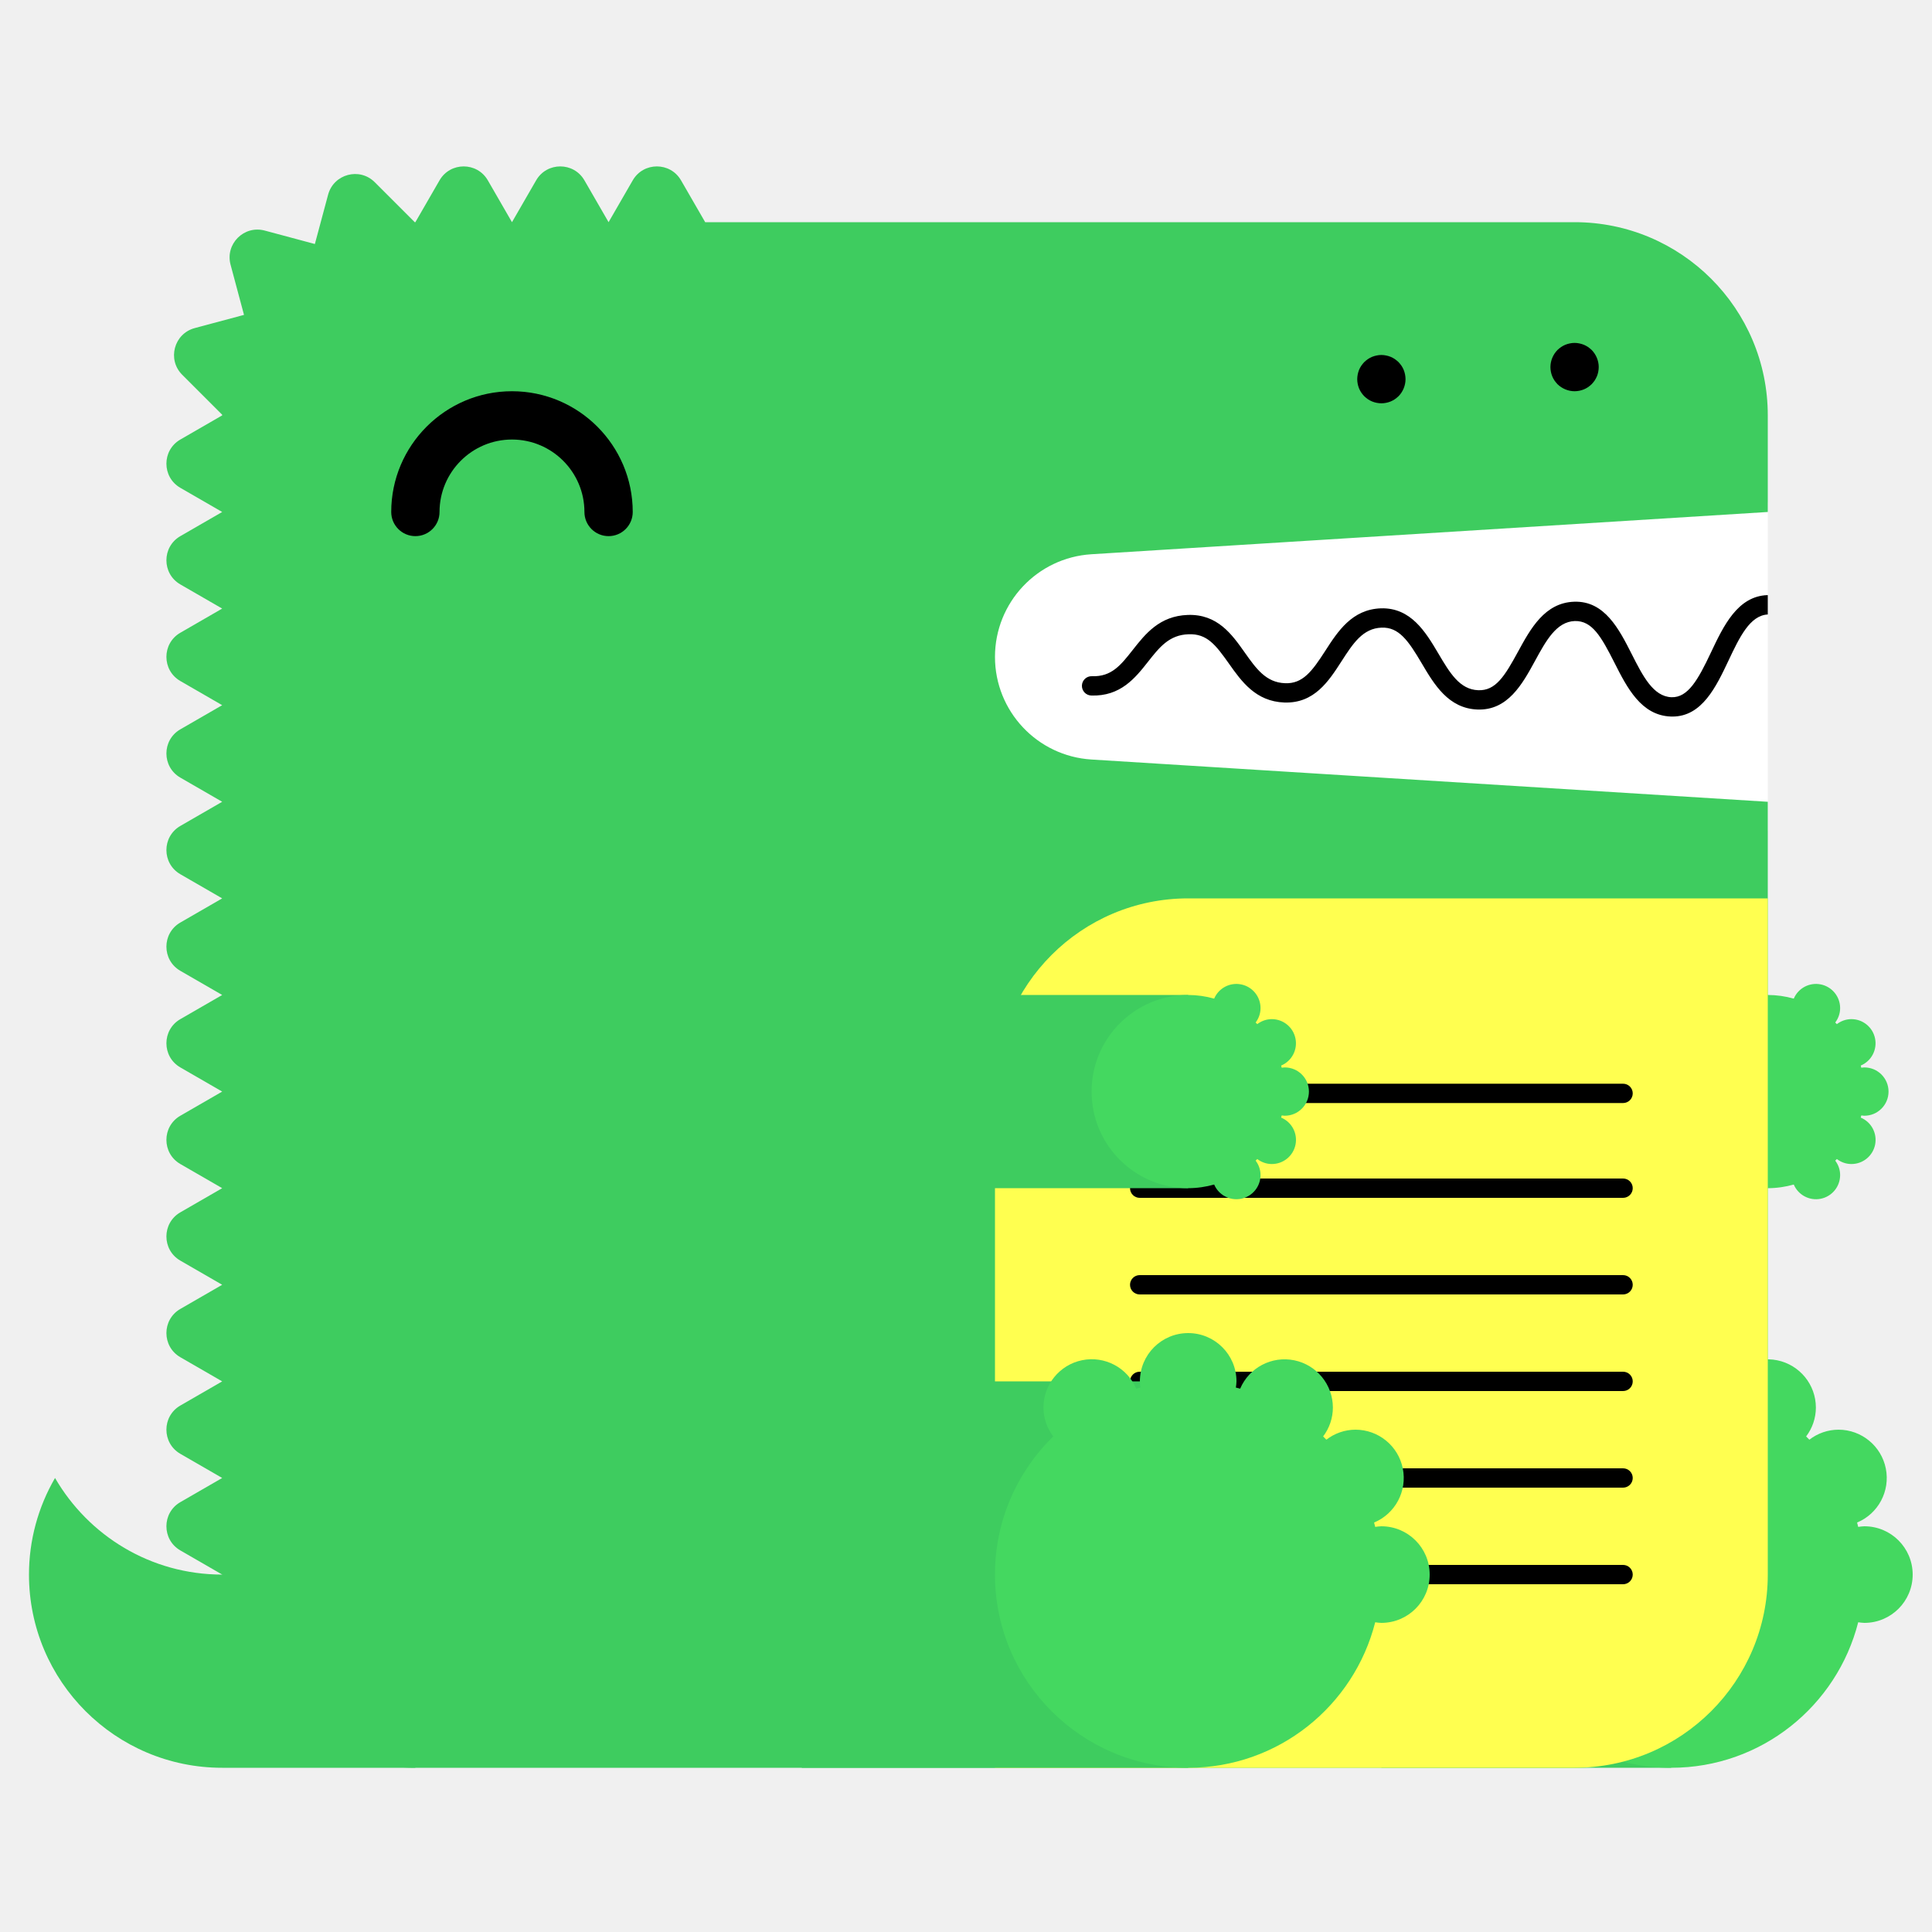
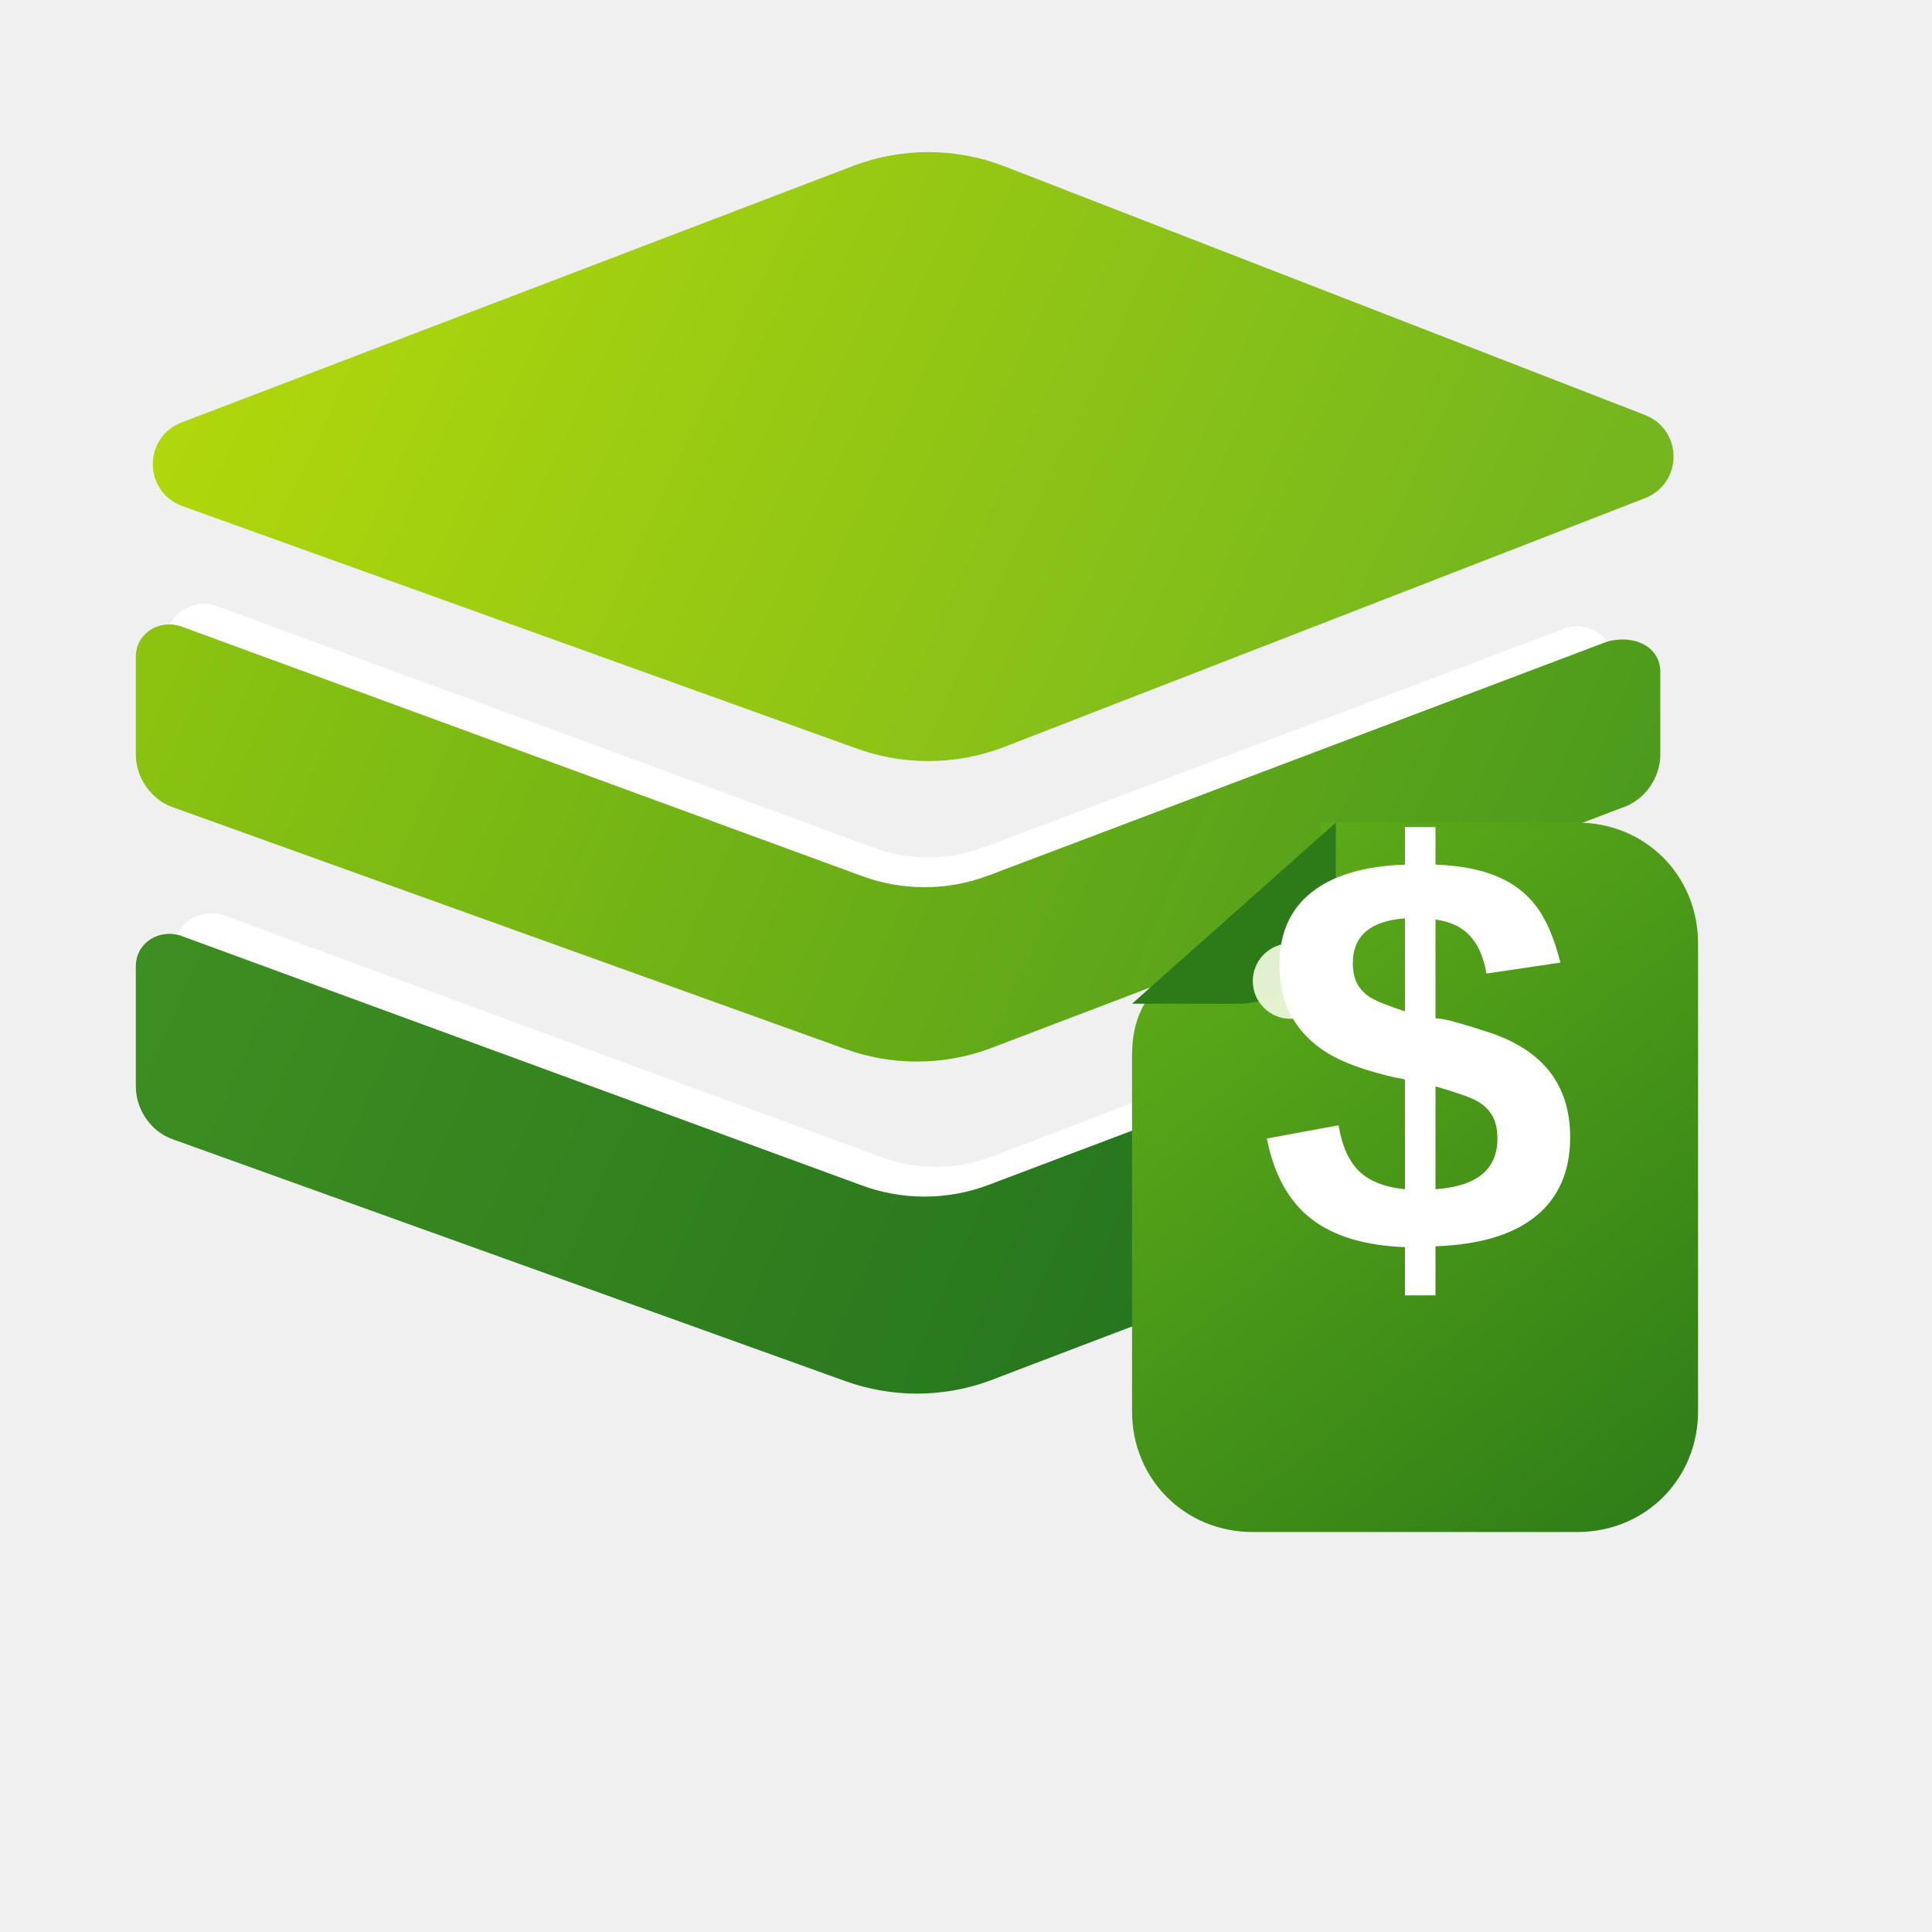
- <svg xmlns="http://www.w3.org/2000/svg" width="200" height="200" viewBox="0 0 200 200">
+ <svg xmlns="http://www.w3.org/2000/svg" width="256" height="256" viewBox="0 0 256 256" role="img" aria-labelledby="title desc">
+   <defs>
+     <linearGradient id="topLayer" x1="22" y1="34" x2="189" y2="112" gradientUnits="userSpaceOnUse">
+       <stop offset="0" stop-color="#B3D90A" />
+       <stop offset="1" stop-color="#75B61E" />
+     </linearGradient>
+     <linearGradient id="midLayer" x1="19" y1="82" x2="193" y2="159" gradientUnits="userSpaceOnUse">
+       <stop offset="0" stop-color="#8CC410" />
+       <stop offset="1" stop-color="#4D9B1D" />
+     </linearGradient>
+     <linearGradient id="bottomLayer" x1="18" y1="123" x2="191" y2="199" gradientUnits="userSpaceOnUse">
+       <stop offset="0" stop-color="#3E8F21" />
+       <stop offset="1" stop-color="#1F6E1D" />
+     </linearGradient>
+     <linearGradient id="tagFill" x1="151" y1="109" x2="226" y2="203" gradientUnits="userSpaceOnUse">
+       <stop offset="0" stop-color="#63B118" />
+       <stop offset="1" stop-color="#2C7B18" />
+     </linearGradient>
+   </defs>
  <g fill="none" fill-rule="evenodd">
-     <path fill="#FFF" d="M99 52h84v34H99z" />
-     <path d="M23 163c-7.398 0-13.843-4.027-17.303-10A19.886 19.886 0 0 0 3 163c0 11.046 8.954 20 20 20h20v-20H23z" fill="#3ECC5F" />
-     <path d="M112.98 57.376L183 53V43c0-11.046-8.954-20-20-20H73l-2.5-4.33c-1.112-1.925-3.889-1.925-5 0L63 23l-2.5-4.33c-1.111-1.925-3.889-1.925-5 0L53 23l-2.5-4.33c-1.111-1.925-3.889-1.925-5 0L43 23c-.022 0-.042.003-.065.003l-4.142-4.141c-1.57-1.571-4.252-.853-4.828 1.294l-1.369 5.104-5.192-1.392c-2.148-.575-4.111 1.389-3.535 3.536l1.39 5.193-5.102 1.367c-2.148.576-2.867 3.259-1.296 4.83l4.142 4.142c0 .021-.003.042-.003.064l-4.33 2.5c-1.925 1.111-1.925 3.889 0 5L23 53l-4.33 2.5c-1.925 1.111-1.925 3.889 0 5L23 63l-4.33 2.5c-1.925 1.111-1.925 3.889 0 5L23 73l-4.33 2.5c-1.925 1.111-1.925 3.889 0 5L23 83l-4.33 2.5c-1.925 1.111-1.925 3.889 0 5L23 93l-4.33 2.5c-1.925 1.111-1.925 3.889 0 5L23 103l-4.33 2.5c-1.925 1.111-1.925 3.889 0 5L23 113l-4.33 2.5c-1.925 1.111-1.925 3.889 0 5L23 123l-4.33 2.5c-1.925 1.111-1.925 3.889 0 5L23 133l-4.33 2.5c-1.925 1.111-1.925 3.889 0 5L23 143l-4.33 2.5c-1.925 1.111-1.925 3.889 0 5L23 153l-4.33 2.5c-1.925 1.111-1.925 3.889 0 5L23 163c0 11.046 8.954 20 20 20h120c11.046 0 20-8.954 20-20V83l-70.02-4.376A10.645 10.645 0 0 1 103 68c0-5.621 4.37-10.273 9.98-10.624" fill="#3ECC5F" />
-     <path fill="#3ECC5F" d="M143 183h30v-40h-30z" />
-     <path d="M193 158c-.219 0-.428.037-.639.064-.038-.15-.074-.301-.116-.451A5 5 0 0 0 190.32 148a4.96 4.96 0 0 0-3.016 1.036 26.531 26.531 0 0 0-.335-.336 4.955 4.955 0 0 0 1.011-2.987 5 5 0 0 0-9.599-1.959c-.148-.042-.297-.077-.445-.115.027-.211.064-.42.064-.639a5 5 0 0 0-5-5 5 5 0 0 0-5 5c0 .219.037.428.064.639-.148.038-.297.073-.445.115a4.998 4.998 0 0 0-9.599 1.959c0 1.125.384 2.151 1.011 2.987-3.717 3.632-6.031 8.693-6.031 14.3 0 11.046 8.954 20 20 20 9.339 0 17.16-6.41 19.361-15.064.211.027.42.064.639.064a5 5 0 0 0 5-5 5 5 0 0 0-5-5" fill="#44D860" />
-     <path fill="#3ECC5F" d="M153 123h30v-20h-30z" />
-     <path d="M193 115.5a2.5 2.5 0 1 0 0-5c-.109 0-.214.019-.319.032-.02-.075-.037-.15-.058-.225a2.501 2.501 0 0 0-.963-4.807c-.569 0-1.088.197-1.508.518a6.653 6.653 0 0 0-.168-.168c.314-.417.506-.931.506-1.494a2.5 2.5 0 0 0-4.8-.979A9.987 9.987 0 0 0 183 103c-5.522 0-10 4.478-10 10s4.478 10 10 10c.934 0 1.833-.138 2.69-.377a2.5 2.5 0 0 0 4.8-.979c0-.563-.192-1.077-.506-1.494.057-.055.113-.111.168-.168.42.321.939.518 1.508.518a2.5 2.5 0 0 0 .963-4.807c.021-.074.038-.15.058-.225.105.013.21.032.319.032" fill="#44D860" />
-     <path d="M63 55.5a2.5 2.5 0 0 1-2.5-2.5c0-4.136-3.364-7.5-7.5-7.5s-7.5 3.364-7.5 7.5a2.5 2.5 0 1 1-5 0c0-6.893 5.607-12.5 12.5-12.5S65.5 46.107 65.5 53a2.5 2.5 0 0 1-2.5 2.5" fill="#000" />
-     <path d="M103 183h60c11.046 0 20-8.954 20-20V93h-60c-11.046 0-20 8.954-20 20v70z" fill="#FFFF50" />
-     <path d="M168.02 124h-50.04a1 1 0 1 1 0-2h50.04a1 1 0 1 1 0 2m0 20h-50.04a1 1 0 1 1 0-2h50.04a1 1 0 1 1 0 2m0 20h-50.04a1 1 0 1 1 0-2h50.04a1 1 0 1 1 0 2m0-49.814h-50.04a1 1 0 1 1 0-2h50.04a1 1 0 1 1 0 2m0 19.814h-50.04a1 1 0 1 1 0-2h50.04a1 1 0 1 1 0 2m0 20h-50.04a1 1 0 1 1 0-2h50.04a1 1 0 1 1 0 2M183 61.611c-.012 0-.022-.006-.034-.005-3.09.105-4.552 3.196-5.842 5.923-1.346 2.85-2.387 4.703-4.093 4.647-1.889-.068-2.969-2.202-4.113-4.46-1.314-2.594-2.814-5.536-5.963-5.426-3.046.104-4.513 2.794-5.807 5.167-1.377 2.528-2.314 4.065-4.121 3.994-1.927-.07-2.951-1.805-4.136-3.813-1.321-2.236-2.848-4.75-5.936-4.664-2.994.103-4.465 2.385-5.763 4.4-1.373 2.13-2.335 3.428-4.165 3.351-1.973-.07-2.992-1.51-4.171-3.177-1.324-1.873-2.816-3.993-5.895-3.89-2.928.1-4.399 1.97-5.696 3.618-1.232 1.564-2.194 2.802-4.229 2.724a1 1 0 0 0-.072 2c3.017.101 4.545-1.8 5.872-3.487 1.177-1.496 2.193-2.787 4.193-2.855 1.926-.082 2.829 1.115 4.195 3.045 1.297 1.834 2.769 3.914 5.731 4.021 3.103.104 4.596-2.215 5.918-4.267 1.182-1.834 2.202-3.417 4.15-3.484 1.793-.067 2.769 1.35 4.145 3.681 1.297 2.197 2.766 4.686 5.787 4.796 3.125.108 4.634-2.62 5.949-5.035 1.139-2.088 2.214-4.06 4.119-4.126 1.793-.042 2.728 1.595 4.111 4.33 1.292 2.553 2.757 5.445 5.825 5.556l.169.003c3.064 0 4.518-3.075 5.805-5.794 1.139-2.41 2.217-4.68 4.067-4.773v-2z" fill="#000" />
-     <path fill="#3ECC5F" d="M83 183h40v-40H83z" />
-     <path d="M143 158c-.219 0-.428.037-.639.064-.038-.15-.074-.301-.116-.451A5 5 0 0 0 140.32 148a4.96 4.96 0 0 0-3.016 1.036 26.531 26.531 0 0 0-.335-.336 4.955 4.955 0 0 0 1.011-2.987 5 5 0 0 0-9.599-1.959c-.148-.042-.297-.077-.445-.115.027-.211.064-.42.064-.639a5 5 0 0 0-5-5 5 5 0 0 0-5 5c0 .219.037.428.064.639-.148.038-.297.073-.445.115a4.998 4.998 0 0 0-9.599 1.959c0 1.125.384 2.151 1.011 2.987-3.717 3.632-6.031 8.693-6.031 14.3 0 11.046 8.954 20 20 20 9.339 0 17.16-6.41 19.361-15.064.211.027.42.064.639.064a5 5 0 0 0 5-5 5 5 0 0 0-5-5" fill="#44D860" />
-     <path fill="#3ECC5F" d="M83 123h40v-20H83z" />
-     <path d="M133 115.5a2.5 2.5 0 1 0 0-5c-.109 0-.214.019-.319.032-.02-.075-.037-.15-.058-.225a2.501 2.501 0 0 0-.963-4.807c-.569 0-1.088.197-1.508.518a6.653 6.653 0 0 0-.168-.168c.314-.417.506-.931.506-1.494a2.5 2.5 0 0 0-4.8-.979A9.987 9.987 0 0 0 123 103c-5.522 0-10 4.478-10 10s4.478 10 10 10c.934 0 1.833-.138 2.69-.377a2.5 2.5 0 0 0 4.8-.979c0-.563-.192-1.077-.506-1.494.057-.055.113-.111.168-.168.42.321.939.518 1.508.518a2.5 2.5 0 0 0 .963-4.807c.021-.074.038-.15.058-.225.105.013.21.032.319.032" fill="#44D860" />
-     <path d="M143 41.75c-.16 0-.33-.02-.49-.05a2.52 2.52 0 0 1-.47-.14c-.15-.06-.29-.14-.431-.23-.13-.09-.259-.2-.38-.31-.109-.12-.219-.24-.309-.38s-.17-.28-.231-.43a2.619 2.619 0 0 1-.189-.96c0-.16.02-.33.05-.49.03-.16.08-.31.139-.47.061-.15.141-.29.231-.43.09-.13.2-.26.309-.38.121-.11.25-.22.38-.31.141-.09.281-.17.431-.23.149-.06.31-.11.47-.14.32-.07.65-.07.98 0 .159.03.32.08.47.14.149.06.29.14.43.23.13.09.259.2.38.31.11.12.22.25.31.38.09.14.17.28.23.43.06.16.11.31.14.47.029.16.05.33.05.49 0 .66-.271 1.31-.73 1.77-.121.11-.25.22-.38.31-.14.09-.281.17-.43.23a2.565 2.565 0 0 1-.96.19m20-1.25c-.66 0-1.3-.27-1.771-.73a3.802 3.802 0 0 1-.309-.38c-.09-.14-.17-.28-.231-.43a2.619 2.619 0 0 1-.189-.96c0-.66.27-1.3.729-1.77.121-.11.25-.22.38-.31.141-.09.281-.17.431-.23.149-.06.31-.11.47-.14.32-.07.66-.07.98 0 .159.03.32.08.47.14.149.06.29.14.43.23.13.09.259.2.38.31.459.47.73 1.11.73 1.77 0 .16-.021.33-.05.49-.03.16-.08.32-.14.47-.07.15-.14.29-.23.43-.09.13-.2.26-.31.38-.121.11-.25.22-.38.31-.14.09-.281.17-.43.23a2.565 2.565 0 0 1-.96.19" fill="#000" />
+     <path d="M24 56 113 22a28 28 0 0 1 20 0l85 33c5 2 5 9 0 11l-85 33a28 28 0 0 1-20 0L24 67c-5-2-5-9 0-11Z" fill="url(#topLayer)" />
+     <path d="M27 85 114 117a26 26 0 0 0 18 0l77-29" stroke="#FFF" stroke-linecap="round" stroke-linejoin="round" stroke-width="10" />
+     <path d="M18 87c0-3 3-5 6-4l90 33a24 24 0 0 0 17 0l82-31c4-1 7 1 7 4v11c0 3-2 6-5 7l-84 32a28 28 0 0 1-19 0l-89-32c-3-1-5-4-5-7V87Z" fill="url(#midLayer)" />
+     <path d="M28 126 115 158a26 26 0 0 0 18 0l76-29" stroke="#FFF" stroke-linecap="round" stroke-linejoin="round" stroke-width="10" />
+     <path d="M18 128c0-3 3-5 6-4l90 33a24 24 0 0 0 17 0l82-31c4-1 7 1 7 4v14c0 3-2 6-5 7l-84 32a28 28 0 0 1-19 0l-89-32c-3-1-5-4-5-7v-16Z" fill="url(#bottomLayer)" />
+     <path d="M175 109h34c9 0 16 7 16 16v62c0 9-7 16-16 16h-43c-9 0-16-7-16-16v-47c0-4 1-7 4-10l21-18Z" fill="url(#tagFill)" />
+     <path d="M177 109 150 133h14c7 0 13-6 13-13v-11Z" fill="#2C7B18" />
+     <circle cx="171" cy="130" r="5" fill="#EAF7D8" opacity="0.95" />
+     <text x="188" y="166" fill="#FFF" font-family="Segoe UI, Arial, sans-serif" font-size="76" font-weight="700" text-anchor="middle">$</text>
  </g>
</svg>
